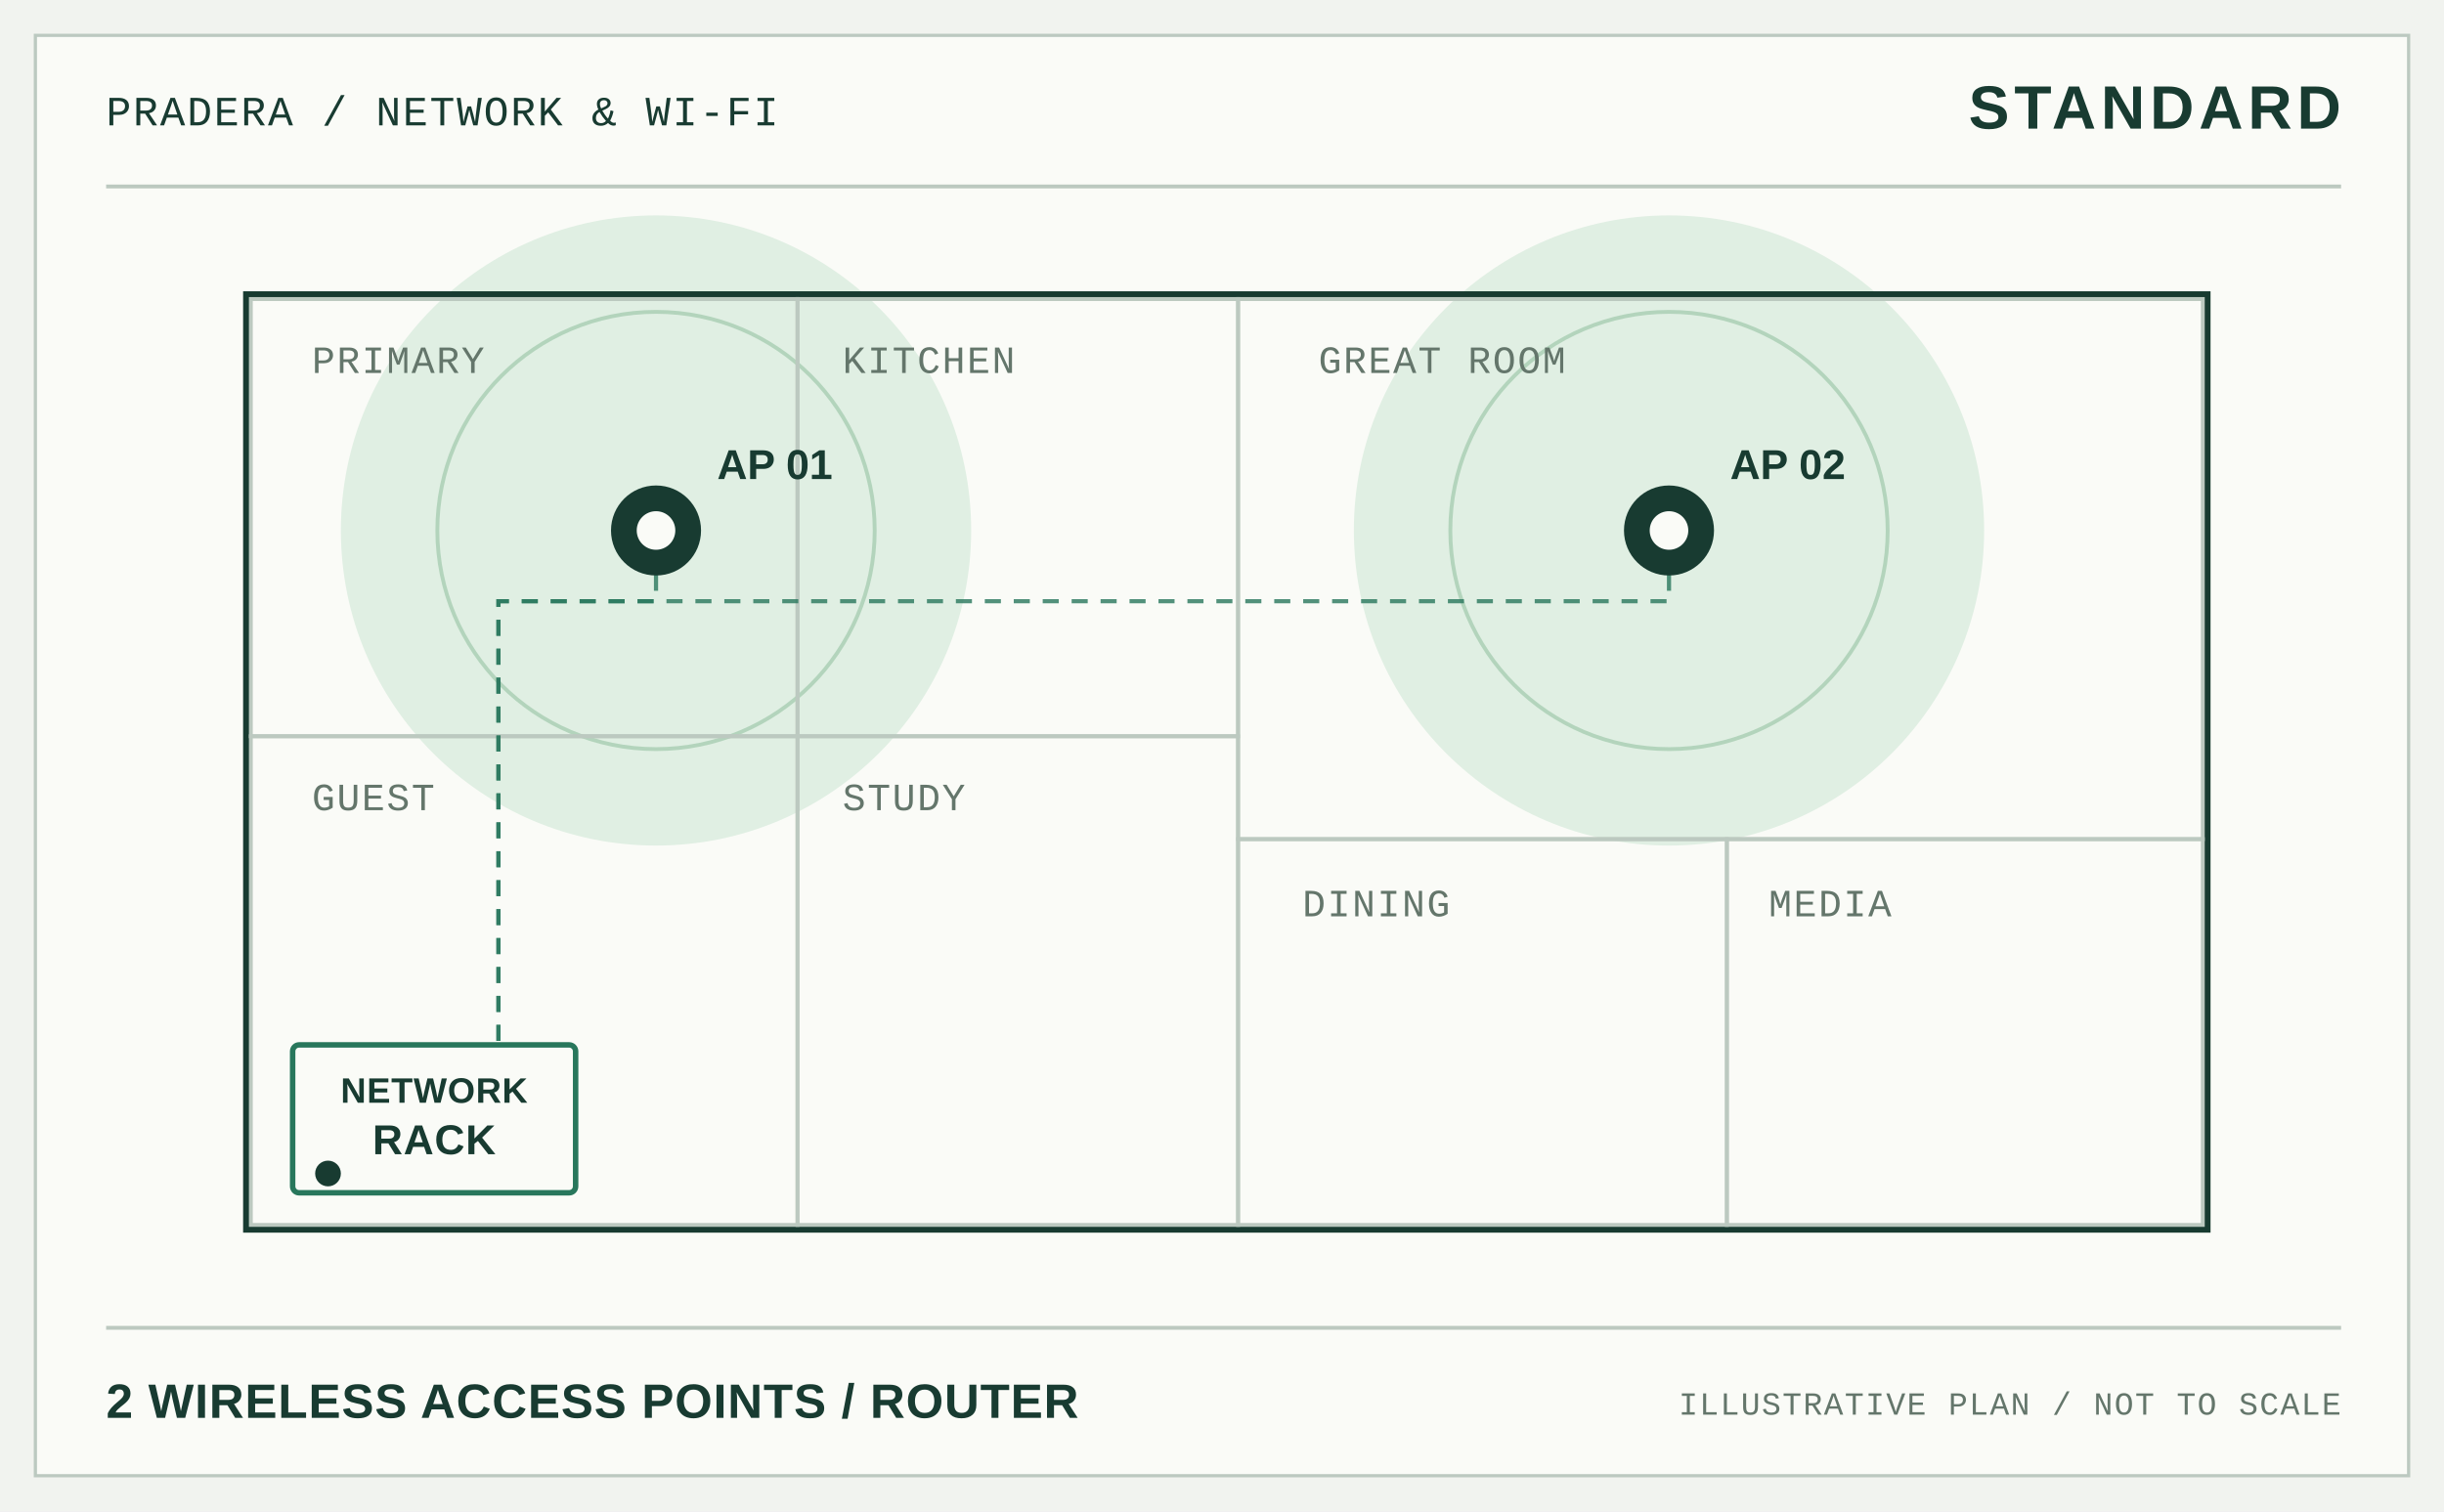
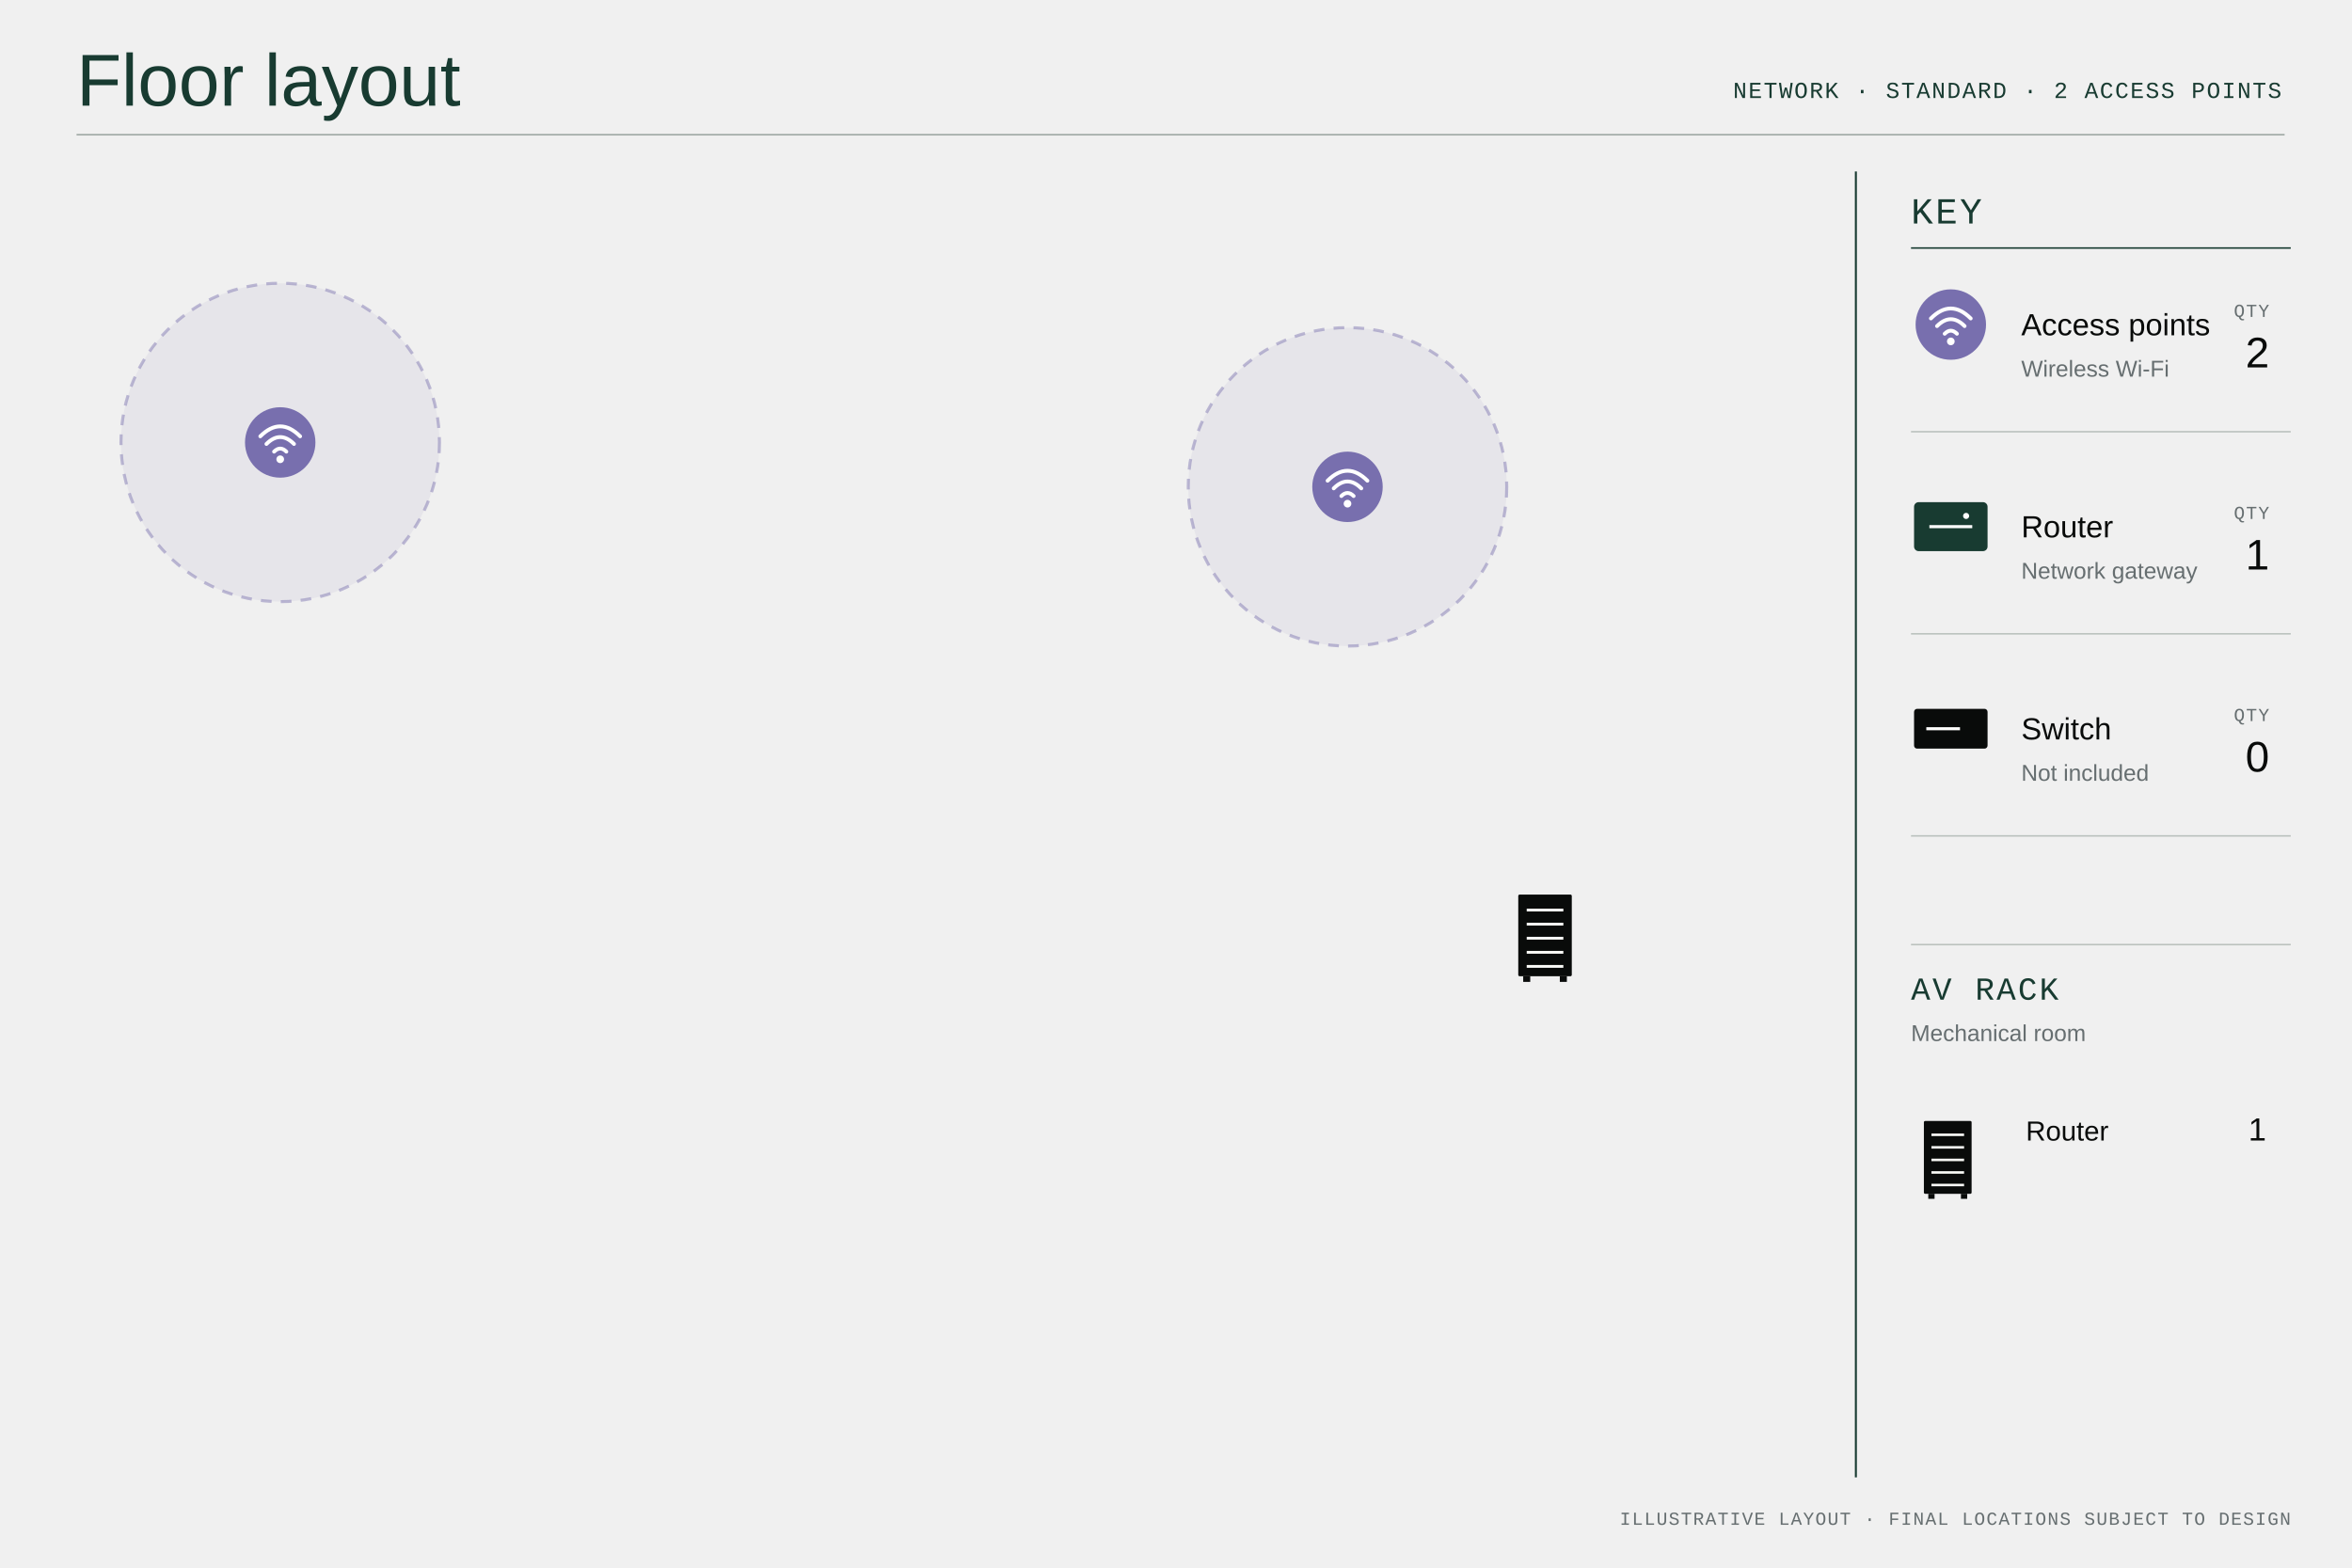
- <svg xmlns="http://www.w3.org/2000/svg" width="760" height="470" viewBox="0 0 760 470" role="img" aria-labelledby="ttl-network-1 dsc-network-1">
-   <rect x="0" y="0" width="760" height="470" rx="0" fill="#F1F3EF" stroke="none" stroke-width="0" />
-   <rect x="11" y="11" width="738" height="448" rx="0" fill="#FAFBF7" stroke="#BCC9C0" stroke-width="1" />
-   <text x="33" y="39" fill="#183B31" text-anchor="start" font-family="'Courier New',monospace" font-size="13" font-weight="500" letter-spacing=".045em">PRADERA  /  NETWORK &amp; WI-FI</text>
-   <text x="728" y="40" fill="#183B31" text-anchor="end" font-family="Arial,Helvetica,sans-serif" font-size="19" font-weight="600" letter-spacing=".08em">STANDARD</text>
-   <line x1="33" y1="58" x2="728" y2="58" stroke="#BCC9C0" stroke-width="1.2" />
-   <circle cx="204" cy="165" r="98" fill="#E0EFE3" stroke="none" stroke-width="0" />
-   <circle cx="204" cy="165" r="68" fill="none" stroke="#B3D4BC" stroke-width="1.2" />
-   <circle cx="519" cy="165" r="98" fill="#E0EFE3" stroke="none" stroke-width="0" />
-   <circle cx="519" cy="165" r="68" fill="none" stroke="#B3D4BC" stroke-width="1.2" />
-   <rect x="77" y="92" width="609" height="290" rx="0" fill="none" stroke="#183B31" stroke-width="2.8" />
-   <rect x="78" y="93" width="170" height="136" rx="0" fill="none" stroke="#BCC9C0" stroke-width="1.2" />
-   <rect x="248" y="93" width="137" height="136" rx="0" fill="none" stroke="#BCC9C0" stroke-width="1.2" />
-   <rect x="385" y="93" width="300" height="168" rx="0" fill="none" stroke="#BCC9C0" stroke-width="1.2" />
-   <rect x="78" y="229" width="170" height="152" rx="0" fill="none" stroke="#BCC9C0" stroke-width="1.2" />
-   <rect x="248" y="229" width="137" height="152" rx="0" fill="none" stroke="#BCC9C0" stroke-width="1.2" />
-   <rect x="385" y="261" width="152" height="120" rx="0" fill="none" stroke="#BCC9C0" stroke-width="1.2" />
-   <rect x="537" y="261" width="148" height="120" rx="0" fill="none" stroke="#BCC9C0" stroke-width="1.2" />
-   <path d="M 123 347 L 155 354 L 155 187 L 204 187 L 204 165" fill="none" stroke="#28775C" stroke-width="1.3" stroke-dasharray="5 4" opacity=".8" />
-   <path d="M 123 347 L 155 354 L 155 187 L 519 187 L 519 165" fill="none" stroke="#28775C" stroke-width="1.3" stroke-dasharray="5 4" opacity=".8" />
-   <text x="97" y="116" fill="#64766B" text-anchor="start" font-family="'Courier New',monospace" font-size="12" font-weight="500" letter-spacing=".045em">PRIMARY</text>
-   <text x="262" y="116" fill="#64766B" text-anchor="start" font-family="'Courier New',monospace" font-size="12" font-weight="500" letter-spacing=".045em">KITCHEN</text>
-   <text x="410" y="116" fill="#64766B" text-anchor="start" font-family="'Courier New',monospace" font-size="12" font-weight="500" letter-spacing=".045em">GREAT ROOM</text>
-   <text x="97" y="252" fill="#64766B" text-anchor="start" font-family="'Courier New',monospace" font-size="12" font-weight="500" letter-spacing=".045em">GUEST</text>
-   <text x="262" y="252" fill="#64766B" text-anchor="start" font-family="'Courier New',monospace" font-size="12" font-weight="500" letter-spacing=".045em">STUDY</text>
-   <text x="405" y="285" fill="#64766B" text-anchor="start" font-family="'Courier New',monospace" font-size="12" font-weight="500" letter-spacing=".045em">DINING</text>
-   <text x="550" y="285" fill="#64766B" text-anchor="start" font-family="'Courier New',monospace" font-size="12" font-weight="500" letter-spacing=".045em">MEDIA</text>
-   <rect x="91" y="325" width="88" height="46" rx="2" fill="#FAFBF7" stroke="#28775C" stroke-width="1.7" />
-   <text x="135" y="343" fill="#183B31" text-anchor="middle" font-family="Arial,Helvetica,sans-serif" font-size="11" font-weight="700" letter-spacing=".02em">NETWORK</text>
-   <text x="135" y="359" fill="#183B31" text-anchor="middle" font-family="Arial,Helvetica,sans-serif" font-size="13" font-weight="700" letter-spacing=".02em">RACK</text>
-   <circle cx="102" cy="365" r="4" fill="#183B31" stroke="none" stroke-width="0" />
-   <circle cx="204" cy="165" r="14" fill="#183B31" stroke="none" stroke-width="0" />
-   <circle cx="204" cy="165" r="6" fill="#FAFBF7" stroke="none" stroke-width="0" />
-   <text x="223" y="149" fill="#183B31" text-anchor="start" font-family="Arial,Helvetica,sans-serif" font-size="13" font-weight="700" letter-spacing="0">AP 01</text>
-   <circle cx="519" cy="165" r="14" fill="#183B31" stroke="none" stroke-width="0" />
-   <circle cx="519" cy="165" r="6" fill="#FAFBF7" stroke="none" stroke-width="0" />
-   <text x="538" y="149" fill="#183B31" text-anchor="start" font-family="Arial,Helvetica,sans-serif" font-size="13" font-weight="700" letter-spacing="0">AP 02</text>
-   <line x1="33" y1="413" x2="728" y2="413" stroke="#BCC9C0" stroke-width="1.2" />
-   <text x="33" y="441" fill="#183B31" text-anchor="start" font-family="Arial,Helvetica,sans-serif" font-size="15" font-weight="600" letter-spacing=".02em">2 WIRELESS ACCESS POINTS  /  ROUTER</text>
-   <text x="728" y="440" fill="#64766B" text-anchor="end" font-family="'Courier New',monospace" font-size="10" font-weight="500" letter-spacing=".045em">ILLUSTRATIVE PLAN  /  NOT TO SCALE</text>
+ <svg xmlns="http://www.w3.org/2000/svg" viewBox="0 0 1536 1024" width="1536" height="1024" role="img" aria-label="Network Standard floor layout and equipment key">
+   <text x="50" y="69" fill="#183B31" font-family="Arial,Helvetica,sans-serif" font-size="48">Floor layout</text>
+   <text x="1490" y="64" fill="#183B31" font-family="IBM Plex Mono,Courier New,monospace" font-size="15" letter-spacing=".065em" text-anchor="end">NETWORK · STANDARD · 2 ACCESS POINTS</text>
+   <line x1="50" y1="88" x2="1492" y2="88" stroke="#9DA7A3" stroke-width="1" />
+   <circle cx="880" cy="318" r="104" fill="#786FAE" fill-opacity=".08" stroke="#786FAE" stroke-opacity=".45" stroke-width="2" stroke-dasharray="7 6" />
+   <g transform="translate(880,318)">
+     <circle r="23" fill="#786FAE" />
+     <path d="M-13 -4q13 -13 26 0M-9 1q9 -9 18 0M-4 6q4 -4 8 0" fill="none" stroke="white" stroke-width="2.5" stroke-linecap="round" />
+     <circle cy="11" r="2.5" fill="white" />
+   </g>
+   <circle cx="183" cy="289" r="104" fill="#786FAE" fill-opacity=".08" stroke="#786FAE" stroke-opacity=".45" stroke-width="2" stroke-dasharray="7 6" />
+   <g transform="translate(183,289)">
+     <circle r="23" fill="#786FAE" />
+     <path d="M-13 -4q13 -13 26 0M-9 1q9 -9 18 0M-4 6q4 -4 8 0" fill="none" stroke="white" stroke-width="2.5" stroke-linecap="round" />
+     <circle cy="11" r="2.5" fill="white" />
+   </g>
+   <g transform="translate(1009,611) scale(0.92)">
+     <rect x="-19" y="-29" width="38" height="58" rx="1" fill="#090B0A" />
+     <path d="M-13 -18h26M-13 -8h26M-13 2h26M-13 12h26M-13 22h26" stroke="#FAFBF7" stroke-width="2" />
+     <path d="M-13 29v4m26 -4v4" stroke="#090B0A" stroke-width="5" />
+   </g>
+   <line x1="1212" y1="112" x2="1212" y2="965" stroke="#183B31" stroke-width="1.3" />
+   <text x="1248" y="146" fill="#183B31" font-family="IBM Plex Mono,Courier New,monospace" font-size="24" letter-spacing=".065em">KEY</text>
+   <line x1="1248" y1="162" x2="1496" y2="162" stroke="#183B31" stroke-width="1" />
+   <g>
+     <g transform="translate(1274,212)">
+       <circle r="23" fill="#786FAE" />
+       <path d="M-13 -4q13 -13 26 0M-9 1q9 -9 18 0M-4 6q4 -4 8 0" fill="none" stroke="white" stroke-width="2.5" stroke-linecap="round" />
+       <circle cy="11" r="2.5" fill="white" />
+     </g>
+     <text x="1320" y="219" fill="#090B0A" font-family="Arial,Helvetica,sans-serif" font-size="20">Access points</text>
+     <text x="1320" y="246" fill="#666E70" font-family="Arial,Helvetica,sans-serif" font-size="15">Wireless Wi-Fi</text>
+     <text x="1482" y="207" fill="#666E70" font-family="IBM Plex Mono,Courier New,monospace" font-size="12" letter-spacing=".065em" text-anchor="end">QTY</text>
+     <text x="1482" y="240" fill="#090B0A" font-family="Arial,Helvetica,sans-serif" font-size="28" text-anchor="end">2</text>
+     <line x1="1248" y1="282" x2="1496" y2="282" stroke="#BBC2BE" stroke-width="1" />
+   </g>
+   <g>
+     <g transform="translate(1274,344)">
+       <rect x="-24" y="-16" width="48" height="32" rx="3" fill="#183B31" />
+       <path d="M-14 0h28" stroke="white" stroke-width="2" />
+       <circle cx="10" cy="-7" r="2" fill="white" />
+     </g>
+     <text x="1320" y="351" fill="#090B0A" font-family="Arial,Helvetica,sans-serif" font-size="20">Router</text>
+     <text x="1320" y="378" fill="#666E70" font-family="Arial,Helvetica,sans-serif" font-size="15">Network gateway</text>
+     <text x="1482" y="339" fill="#666E70" font-family="IBM Plex Mono,Courier New,monospace" font-size="12" letter-spacing=".065em" text-anchor="end">QTY</text>
+     <text x="1482" y="372" fill="#090B0A" font-family="Arial,Helvetica,sans-serif" font-size="28" text-anchor="end">1</text>
+     <line x1="1248" y1="414" x2="1496" y2="414" stroke="#BBC2BE" stroke-width="1" />
+   </g>
+   <g>
+     <g transform="translate(1274,476)">
+       <rect x="-24" y="-13" width="48" height="26" rx="2" fill="#090B0A" />
+       <path d="M-16 0h22" stroke="white" stroke-width="2" />
+     </g>
+     <text x="1320" y="483" fill="#090B0A" font-family="Arial,Helvetica,sans-serif" font-size="20">Switch</text>
+     <text x="1320" y="510" fill="#666E70" font-family="Arial,Helvetica,sans-serif" font-size="15">Not included</text>
+     <text x="1482" y="471" fill="#666E70" font-family="IBM Plex Mono,Courier New,monospace" font-size="12" letter-spacing=".065em" text-anchor="end">QTY</text>
+     <text x="1482" y="504" fill="#090B0A" font-family="Arial,Helvetica,sans-serif" font-size="28" text-anchor="end">0</text>
+     <line x1="1248" y1="546" x2="1496" y2="546" stroke="#BBC2BE" stroke-width="1" />
+   </g>
+   <line x1="1248" y1="617" x2="1496" y2="617" stroke="#BBC2BE" stroke-width="1" />
+   <text x="1248" y="653" fill="#183B31" font-family="IBM Plex Mono,Courier New,monospace" font-size="21" letter-spacing=".065em">AV RACK</text>
+   <text x="1248" y="680" fill="#666E70" font-family="Arial,Helvetica,sans-serif" font-size="15">Mechanical room</text>
+   <g transform="translate(1272,756) scale(0.82)">
+     <rect x="-19" y="-29" width="38" height="58" rx="1" fill="#090B0A" />
+     <path d="M-13 -18h26M-13 -8h26M-13 2h26M-13 12h26M-13 22h26" stroke="#FAFBF7" stroke-width="2" />
+     <path d="M-13 29v4m26 -4v4" stroke="#090B0A" stroke-width="5" />
+   </g>
+   <text x="1323" y="745" fill="#090B0A" font-family="Arial,Helvetica,sans-serif" font-size="18">Router</text>
+   <text x="1480" y="745" fill="#090B0A" font-family="Arial,Helvetica,sans-serif" font-size="21" text-anchor="end">1</text>
+   <text x="1496" y="996" fill="#666E70" font-family="IBM Plex Mono,Courier New,monospace" font-size="12" letter-spacing=".065em" text-anchor="end">ILLUSTRATIVE LAYOUT · FINAL LOCATIONS SUBJECT TO DESIGN</text>
</svg>
